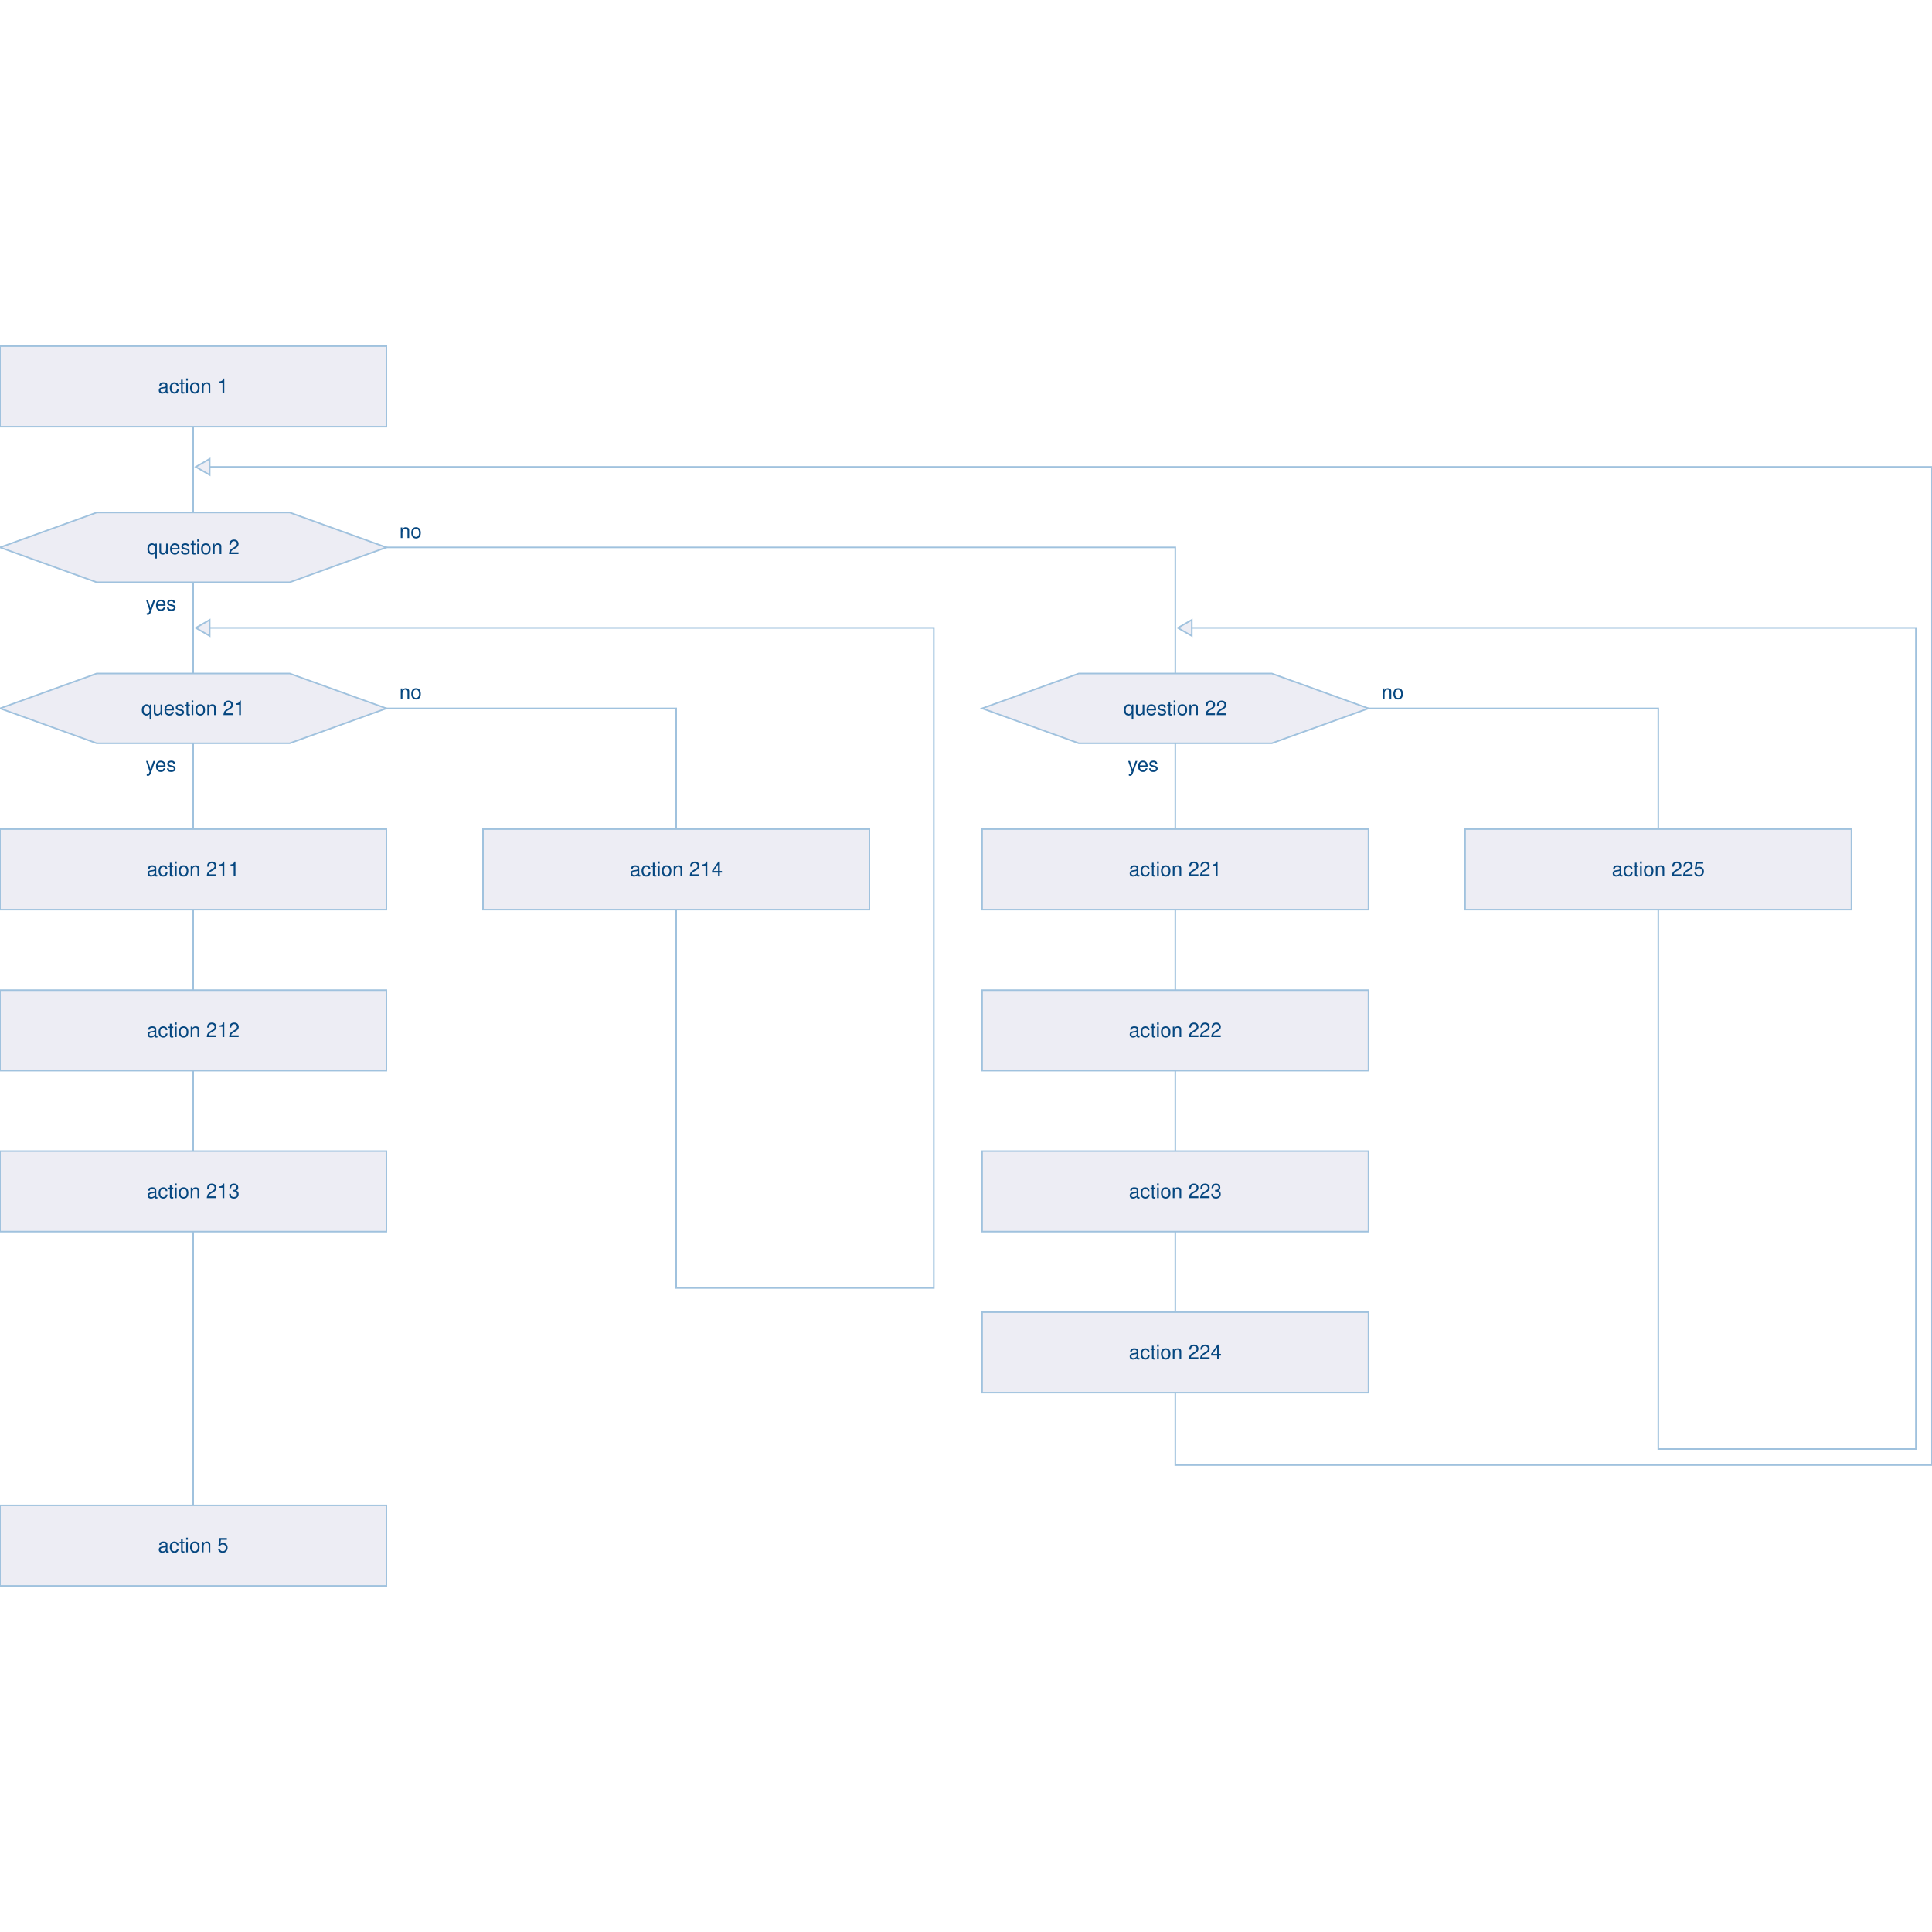
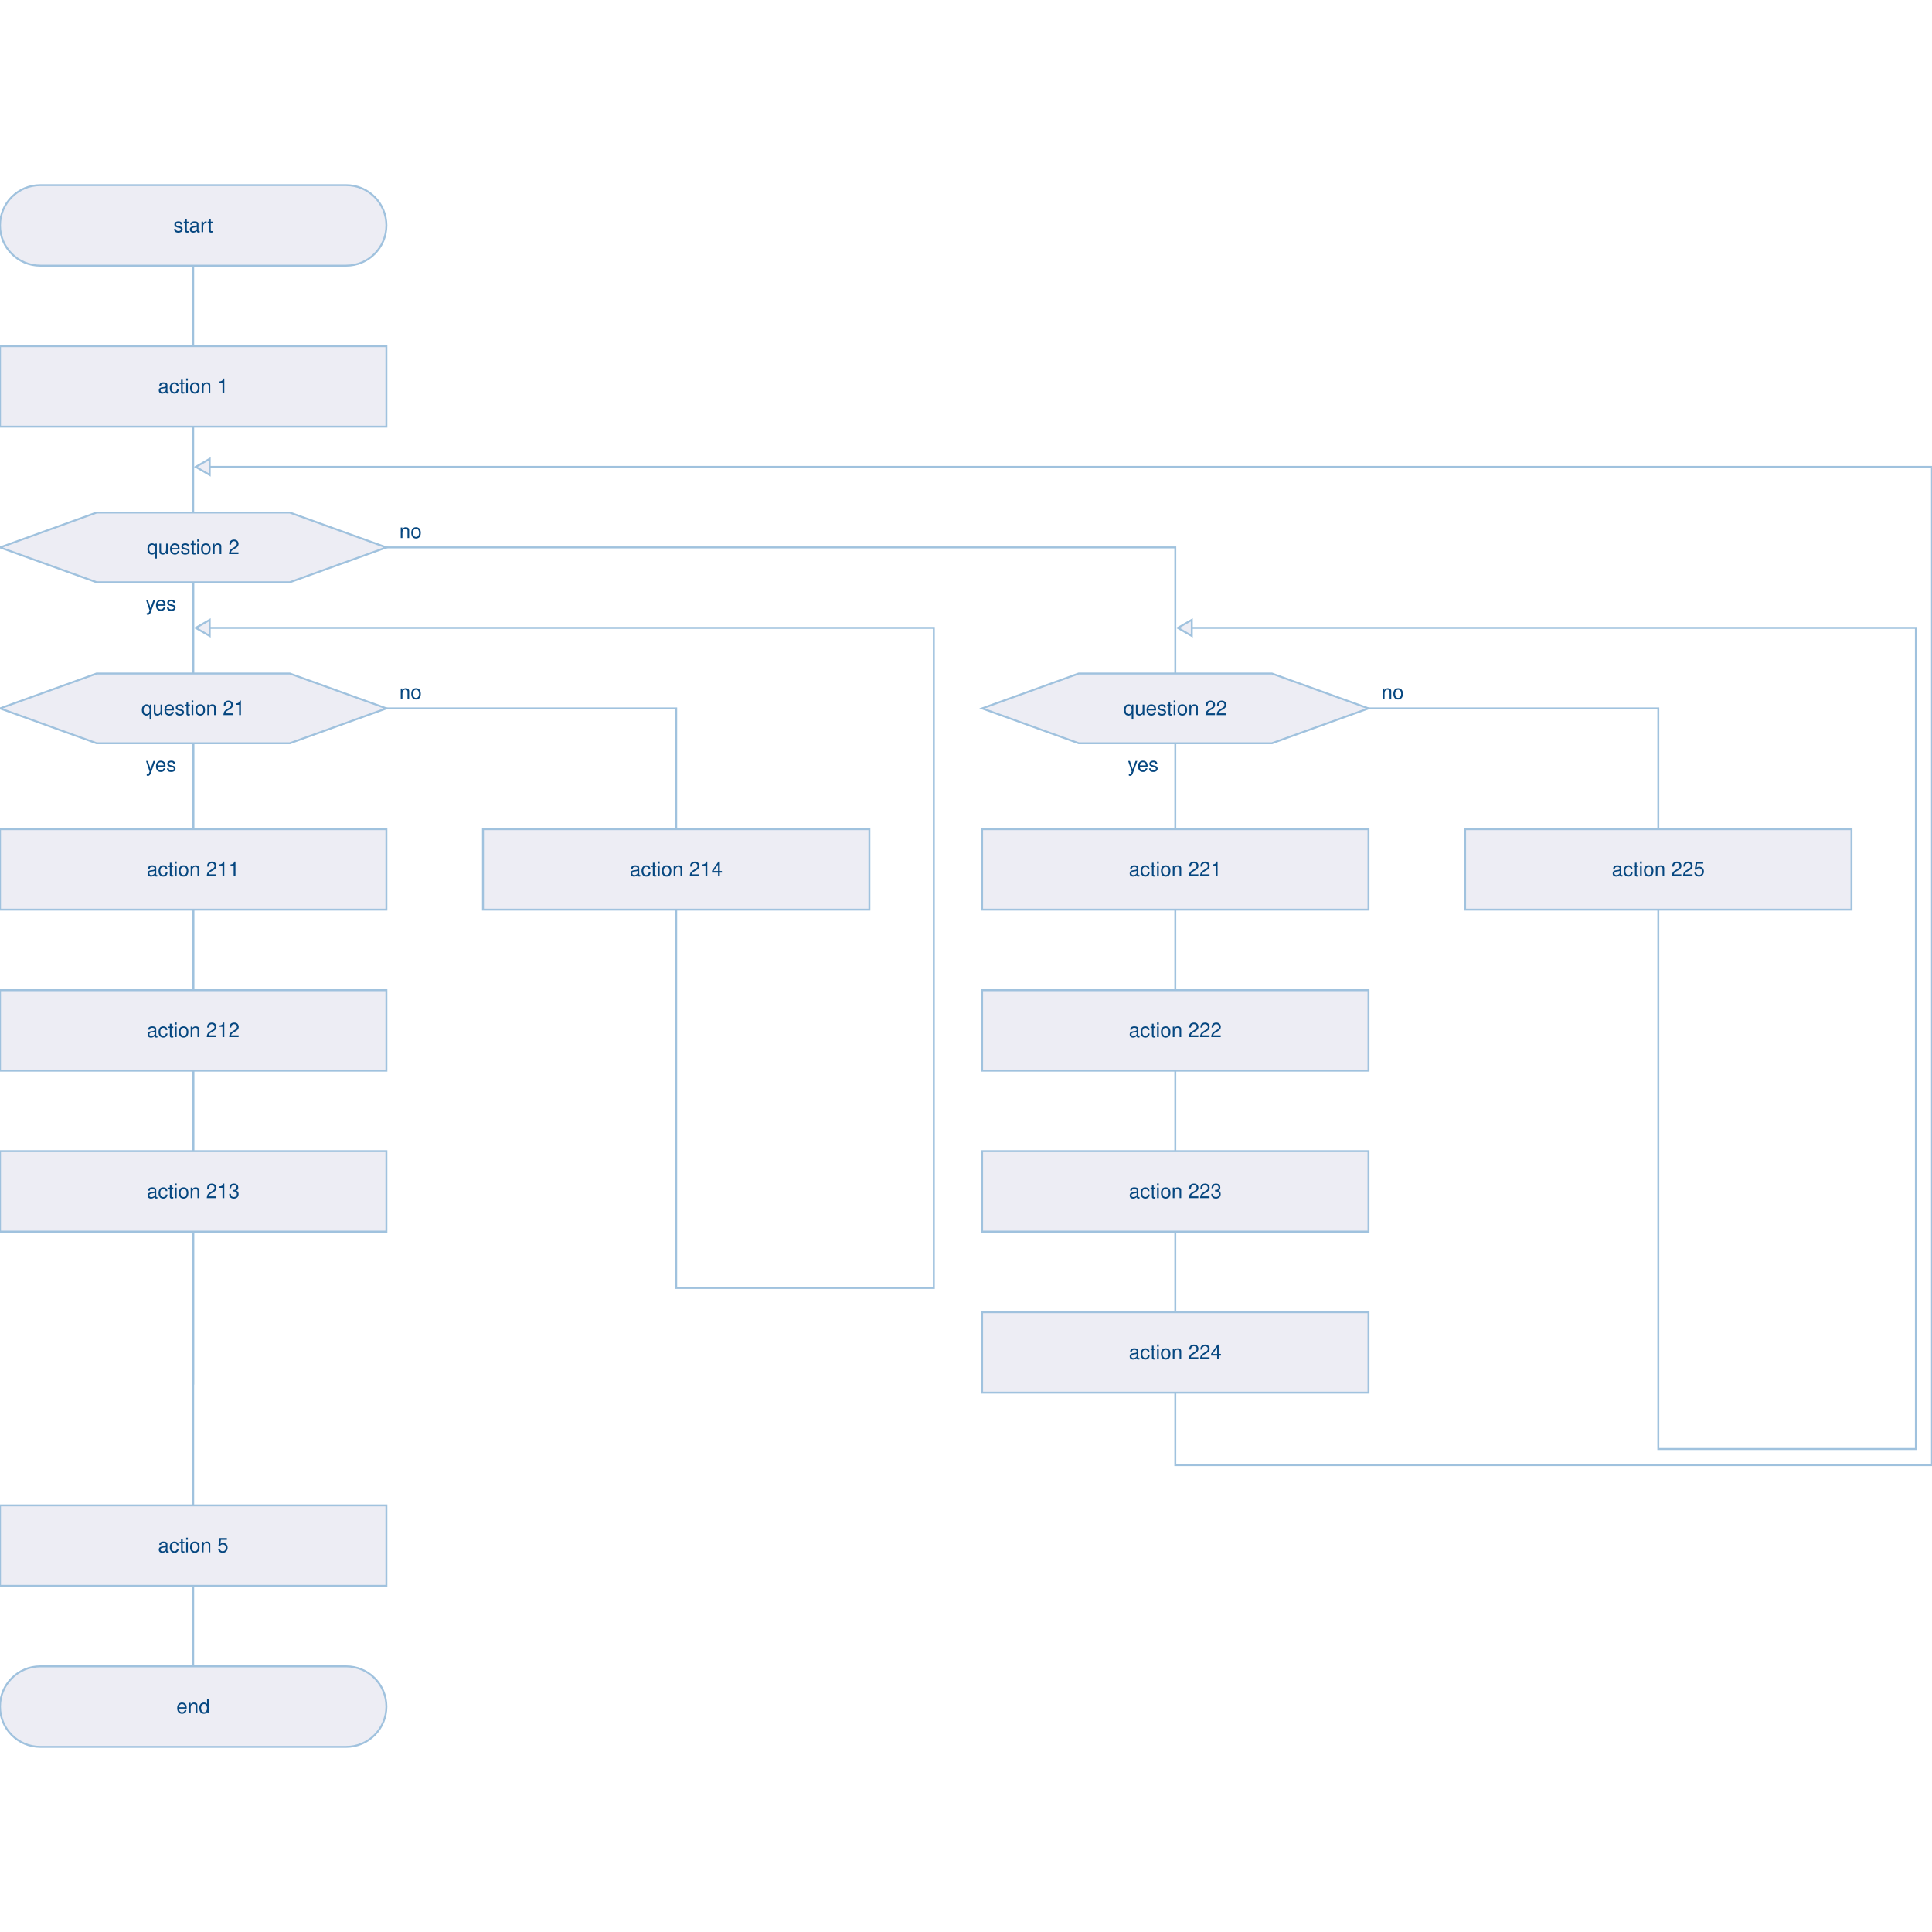
- <svg xmlns="http://www.w3.org/2000/svg" font-size="1" viewBox="0.0 0.0 2000.0 2000.0" stroke="rgb(0,0,0)" width="2000" stroke-opacity="1" height="2000" version="1.1">
+ <svg xmlns="http://www.w3.org/2000/svg" font-size="1" viewBox="0.0 0.0 500.0 500.0" stroke="rgb(0,0,0)" width="500" stroke-opacity="1" height="500" version="1.1">
  <defs />
-   <g stroke-linejoin="miter" fill-opacity="1.0" fill="rgb(237,237,244)" stroke="rgb(160,194,222)" stroke-linecap="butt" stroke-miterlimit="10.0" stroke-opacity="1.0" stroke-width="1.602">
-     <path d="M 217.078,641.667 l -14.434,8.333 l 14.434,8.333 Z" />
+   <g stroke-linejoin="miter" fill-opacity="1.0" fill="rgb(237,237,244)" stroke="rgb(160,194,222)" stroke-linecap="butt" stroke-miterlimit="10.0" stroke-opacity="1.0" stroke-width="0.5">
+     <path d="M 54.27,160.417 l -3.608,2.083 l 3.608,2.083 Z" />
  </g>
-   <g stroke-linejoin="miter" fill-opacity="0.0" fill="rgb(0,0,0)" stroke="rgb(160,194,222)" stroke-linecap="butt" stroke-miterlimit="10.0" stroke-opacity="1.0" stroke-width="1.602">
-     <path d="M 700,900 v 433.333 h 266.667 v -683.333 h -750.233 " />
+   <g stroke-linejoin="miter" fill-opacity="0.0" fill="rgb(0,0,0)" stroke="rgb(160,194,222)" stroke-linecap="butt" stroke-miterlimit="10.0" stroke-opacity="1.0" stroke-width="0.5">
+     <path d="M 175,225 v 108.333 h 66.667 v -170.833 h -187.558 " />
  </g>
-   <g stroke-linejoin="miter" fill-opacity="1.0" fill="rgb(237,237,244)" stroke="rgb(160,194,222)" stroke-linecap="butt" stroke-miterlimit="10.0" stroke-opacity="1.0" stroke-width="1.602">
-     <path d="M 1233.745,641.667 l -14.434,8.333 l 14.434,8.333 Z" />
+   <g stroke-linejoin="miter" fill-opacity="1.0" fill="rgb(237,237,244)" stroke="rgb(160,194,222)" stroke-linecap="butt" stroke-miterlimit="10.0" stroke-opacity="1.0" stroke-width="0.5">
+     <path d="M 308.436,160.417 l -3.608,2.083 l 3.608,2.083 Z" />
  </g>
-   <g stroke-linejoin="miter" fill-opacity="0.0" fill="rgb(0,0,0)" stroke="rgb(160,194,222)" stroke-linecap="butt" stroke-miterlimit="10.0" stroke-opacity="1.0" stroke-width="1.602">
-     <path d="M 1716.667,900 v 600 h 266.667 v -850 h -750.233 " />
+   <g stroke-linejoin="miter" fill-opacity="0.0" fill="rgb(0,0,0)" stroke="rgb(160,194,222)" stroke-linecap="butt" stroke-miterlimit="10.0" stroke-opacity="1.0" stroke-width="0.5">
+     <path d="M 429.167,225 v 150 h 66.667 v -212.5 h -187.558 " />
  </g>
-   <g stroke-linejoin="miter" fill-opacity="1.0" fill="rgb(237,237,244)" stroke="rgb(160,194,222)" stroke-linecap="butt" stroke-miterlimit="10.0" stroke-opacity="1.0" stroke-width="1.602">
-     <path d="M 217.078,475 l -14.434,8.333 l 14.434,8.333 Z" />
+   <g stroke-linejoin="miter" fill-opacity="1.0" fill="rgb(237,237,244)" stroke="rgb(160,194,222)" stroke-linecap="butt" stroke-miterlimit="10.0" stroke-opacity="1.0" stroke-width="0.5">
+     <path d="M 54.27,118.75 l -3.608,2.083 l 3.608,2.083 Z" />
  </g>
-   <g stroke-linejoin="miter" fill-opacity="0.0" fill="rgb(0,0,0)" stroke="rgb(160,194,222)" stroke-linecap="butt" stroke-miterlimit="10.0" stroke-opacity="1.0" stroke-width="1.602">
-     <path d="M 1216.667,1416.667 v 100 h 783.333 v -1033.333 h -1783.566 " />
+   <g stroke-linejoin="miter" fill-opacity="0.0" fill="rgb(0,0,0)" stroke="rgb(160,194,222)" stroke-linecap="butt" stroke-miterlimit="10.0" stroke-opacity="1.0" stroke-width="0.5">
+     <path d="M 304.167,354.167 v 25 h 195.833 v -258.333 h -445.892 " />
  </g>
-   <g stroke-linejoin="miter" fill-opacity="0.0" fill="rgb(0,0,0)" stroke="rgb(160,194,222)" stroke-linecap="butt" stroke-miterlimit="10.0" stroke-opacity="1.0" stroke-width="1.602">
-     <path d="M 200,566.667 v -166.667 " />
+   <g stroke-linejoin="miter" fill-opacity="0.0" fill="rgb(0,0,0)" stroke="rgb(160,194,222)" stroke-linecap="butt" stroke-miterlimit="10.0" stroke-opacity="1.0" stroke-width="0.5">
+     <path d="M 50,100 v -41.667 " />
  </g>
-   <g stroke-linejoin="miter" fill-opacity="0.0" fill="rgb(0,0,0)" stroke="rgb(160,194,222)" stroke-linecap="butt" stroke-miterlimit="10.0" stroke-opacity="1.0" stroke-width="1.602">
-     <path d="M 200,1600 v -1033.333 " />
+   <g stroke-linejoin="miter" fill-opacity="0.0" fill="rgb(0,0,0)" stroke="rgb(160,194,222)" stroke-linecap="butt" stroke-miterlimit="10.0" stroke-opacity="1.0" stroke-width="0.5">
+     <path d="M 50,141.667 v -41.667 " />
  </g>
-   <g stroke-linejoin="miter" fill-opacity="1.0" fill="rgb(237,237,244)" stroke="rgb(160,194,222)" stroke-linecap="butt" stroke-miterlimit="10.0" stroke-opacity="1.0" stroke-width="1.602">
-     <path d="M 400,1641.667 l -0,-83.333 h -400 l -0,83.333 Z" />
+   <g stroke-linejoin="miter" fill-opacity="0.0" fill="rgb(0,0,0)" stroke="rgb(160,194,222)" stroke-linecap="butt" stroke-miterlimit="10.0" stroke-opacity="1.0" stroke-width="0.5">
+     <path d="M 50,400 v -258.333 " />
  </g>
-   <g stroke-linejoin="miter" fill-opacity="1.0" font-size="20.833px" fill="rgb(6,71,128)" stroke="rgb(0,0,0)" font-weight="300" font-family="helvetica" stroke-linecap="butt" stroke-miterlimit="10.0" stroke-opacity="1.0" stroke-width="6.408">
-     <text transform="matrix(1,0,0,1,200,1600)" stroke="none" dominant-baseline="middle" text-anchor="middle">action 5</text>
+   <g stroke-linejoin="miter" fill-opacity="0.0" fill="rgb(0,0,0)" stroke="rgb(160,194,222)" stroke-linecap="butt" stroke-miterlimit="10.0" stroke-opacity="1.0" stroke-width="0.5">
+     <path d="M 50,441.667 v -41.667 " />
  </g>
-   <g stroke-linejoin="miter" fill-opacity="0.0" fill="rgb(0,0,0)" stroke="rgb(160,194,222)" stroke-linecap="butt" stroke-miterlimit="10.0" stroke-opacity="1.0" stroke-width="1.602">
-     <path d="M 1216.667,733.333 v -166.667 h -1016.667 " />
+   <g stroke-linejoin="miter" fill-opacity="1.0" fill="rgb(237,237,244)" stroke="rgb(160,194,222)" stroke-linecap="butt" stroke-miterlimit="10.0" stroke-opacity="1.0" stroke-width="0.5">
+     <path d="M 100,441.667 h 0 c 0,-5.753 -4.664,-10.417 -10.417 -10.417h -79.167 c -5.753,-0 -10.417,4.664 -10.417 10.417h 0 c -0,5.753 4.664,10.417 10.417 10.417h 79.167 c 5.753,0 10.417,-4.664 10.417 -10.417Z" />
  </g>
-   <g stroke-linejoin="miter" fill-opacity="0.0" fill="rgb(0,0,0)" stroke="rgb(160,194,222)" stroke-linecap="butt" stroke-miterlimit="10.0" stroke-opacity="1.0" stroke-width="1.602">
-     <path d="M 200,733.333 v 700 " />
+   <g stroke-linejoin="miter" fill-opacity="1.0" font-size="5.208px" fill="rgb(6,71,128)" stroke="rgb(0,0,0)" font-weight="300" font-family="helvetica" stroke-linecap="butt" stroke-miterlimit="10.0" stroke-opacity="1.0" stroke-width="1.798">
+     <text transform="matrix(1,0,0,1,50,441.6667)" stroke="none" dominant-baseline="middle" text-anchor="middle">end</text>
  </g>
-   <g stroke-linejoin="miter" fill-opacity="0.0" fill="rgb(0,0,0)" stroke="rgb(160,194,222)" stroke-linecap="butt" stroke-miterlimit="10.0" stroke-opacity="1.0" stroke-width="1.602">
-     <path d="M 200,733.333 v -166.667 " />
+   <g stroke-linejoin="miter" fill-opacity="1.0" fill="rgb(237,237,244)" stroke="rgb(160,194,222)" stroke-linecap="butt" stroke-miterlimit="10.0" stroke-opacity="1.0" stroke-width="0.5">
+     <path d="M 100,410.417 l -0,-20.833 h -100 l -0,20.833 Z" />
  </g>
-   <g stroke-linejoin="miter" fill-opacity="0.0" fill="rgb(0,0,0)" stroke="rgb(160,194,222)" stroke-linecap="butt" stroke-miterlimit="10.0" stroke-opacity="1.0" stroke-width="1.602">
-     <path d="M 1716.667,900 v -166.667 h -500 " />
+   <g stroke-linejoin="miter" fill-opacity="1.0" font-size="5.208px" fill="rgb(6,71,128)" stroke="rgb(0,0,0)" font-weight="300" font-family="helvetica" stroke-linecap="butt" stroke-miterlimit="10.0" stroke-opacity="1.0" stroke-width="1.798">
+     <text transform="matrix(1,0,0,1,50,400)" stroke="none" dominant-baseline="middle" text-anchor="middle">action 5</text>
  </g>
-   <g stroke-linejoin="miter" fill-opacity="0.0" fill="rgb(0,0,0)" stroke="rgb(160,194,222)" stroke-linecap="butt" stroke-miterlimit="10.0" stroke-opacity="1.0" stroke-width="1.602">
-     <path d="M 1216.667,900 v 16.667 " />
+   <g stroke-linejoin="miter" fill-opacity="0.0" fill="rgb(0,0,0)" stroke="rgb(160,194,222)" stroke-linecap="butt" stroke-miterlimit="10.0" stroke-opacity="1.0" stroke-width="0.5">
+     <path d="M 304.167,183.333 v -41.667 h -254.167 " />
  </g>
-   <g stroke-linejoin="miter" fill-opacity="0.0" fill="rgb(0,0,0)" stroke="rgb(160,194,222)" stroke-linecap="butt" stroke-miterlimit="10.0" stroke-opacity="1.0" stroke-width="1.602">
-     <path d="M 1216.667,900 v -166.667 " />
+   <g stroke-linejoin="miter" fill-opacity="0.0" fill="rgb(0,0,0)" stroke="rgb(160,194,222)" stroke-linecap="butt" stroke-miterlimit="10.0" stroke-opacity="1.0" stroke-width="0.5">
+     <path d="M 50,183.333 v 175 " />
  </g>
-   <g stroke-linejoin="miter" fill-opacity="1.0" fill="rgb(237,237,244)" stroke="rgb(160,194,222)" stroke-linecap="butt" stroke-miterlimit="10.0" stroke-opacity="1.0" stroke-width="1.602">
-     <path d="M 1916.667,941.667 l -0,-83.333 h -400 l -0,83.333 Z" />
+   <g stroke-linejoin="miter" fill-opacity="0.0" fill="rgb(0,0,0)" stroke="rgb(160,194,222)" stroke-linecap="butt" stroke-miterlimit="10.0" stroke-opacity="1.0" stroke-width="0.5">
+     <path d="M 50,183.333 v -41.667 " />
  </g>
-   <g stroke-linejoin="miter" fill-opacity="1.0" font-size="20.833px" fill="rgb(6,71,128)" stroke="rgb(0,0,0)" font-weight="300" font-family="helvetica" stroke-linecap="butt" stroke-miterlimit="10.0" stroke-opacity="1.0" stroke-width="6.408">
-     <text transform="matrix(1,0,0,1,1716.667,900)" stroke="none" dominant-baseline="middle" text-anchor="middle">action 225</text>
+   <g stroke-linejoin="miter" fill-opacity="0.0" fill="rgb(0,0,0)" stroke="rgb(160,194,222)" stroke-linecap="butt" stroke-miterlimit="10.0" stroke-opacity="1.0" stroke-width="0.5">
+     <path d="M 429.167,225 v -41.667 h -125 " />
  </g>
-   <g stroke-linejoin="miter" fill-opacity="0.0" fill="rgb(0,0,0)" stroke="rgb(160,194,222)" stroke-linecap="butt" stroke-miterlimit="10.0" stroke-opacity="1.0" stroke-width="1.602">
-     <path d="M 1216.667,1066.667 v -166.667 " />
+   <g stroke-linejoin="miter" fill-opacity="0.0" fill="rgb(0,0,0)" stroke="rgb(160,194,222)" stroke-linecap="butt" stroke-miterlimit="10.0" stroke-opacity="1.0" stroke-width="0.5">
+     <path d="M 304.167,225 v 4.167 " />
  </g>
-   <g stroke-linejoin="miter" fill-opacity="0.0" fill="rgb(0,0,0)" stroke="rgb(160,194,222)" stroke-linecap="butt" stroke-miterlimit="10.0" stroke-opacity="1.0" stroke-width="1.602">
-     <path d="M 1216.667,1233.333 v -166.667 " />
+   <g stroke-linejoin="miter" fill-opacity="0.0" fill="rgb(0,0,0)" stroke="rgb(160,194,222)" stroke-linecap="butt" stroke-miterlimit="10.0" stroke-opacity="1.0" stroke-width="0.5">
+     <path d="M 304.167,225 v -41.667 " />
  </g>
-   <g stroke-linejoin="miter" fill-opacity="0.0" fill="rgb(0,0,0)" stroke="rgb(160,194,222)" stroke-linecap="butt" stroke-miterlimit="10.0" stroke-opacity="1.0" stroke-width="1.602">
-     <path d="M 1216.667,1400 v -166.667 " />
+   <g stroke-linejoin="miter" fill-opacity="1.0" fill="rgb(237,237,244)" stroke="rgb(160,194,222)" stroke-linecap="butt" stroke-miterlimit="10.0" stroke-opacity="1.0" stroke-width="0.5">
+     <path d="M 479.167,235.417 l -0,-20.833 h -100 l -0,20.833 Z" />
  </g>
-   <g stroke-linejoin="miter" fill-opacity="1.0" fill="rgb(237,237,244)" stroke="rgb(160,194,222)" stroke-linecap="butt" stroke-miterlimit="10.0" stroke-opacity="1.0" stroke-width="1.602">
-     <path d="M 1416.667,1441.667 l -0,-83.333 h -400 l -0,83.333 Z" />
+   <g stroke-linejoin="miter" fill-opacity="1.0" font-size="5.208px" fill="rgb(6,71,128)" stroke="rgb(0,0,0)" font-weight="300" font-family="helvetica" stroke-linecap="butt" stroke-miterlimit="10.0" stroke-opacity="1.0" stroke-width="1.798">
+     <text transform="matrix(1,0,0,1,429.1667,225)" stroke="none" dominant-baseline="middle" text-anchor="middle">action 225</text>
  </g>
-   <g stroke-linejoin="miter" fill-opacity="1.0" font-size="20.833px" fill="rgb(6,71,128)" stroke="rgb(0,0,0)" font-weight="300" font-family="helvetica" stroke-linecap="butt" stroke-miterlimit="10.0" stroke-opacity="1.0" stroke-width="6.408">
-     <text transform="matrix(1,0,0,1,1216.667,1400)" stroke="none" dominant-baseline="middle" text-anchor="middle">action 224</text>
+   <g stroke-linejoin="miter" fill-opacity="0.0" fill="rgb(0,0,0)" stroke="rgb(160,194,222)" stroke-linecap="butt" stroke-miterlimit="10.0" stroke-opacity="1.0" stroke-width="0.5">
+     <path d="M 304.167,266.667 v -41.667 " />
  </g>
-   <g stroke-linejoin="miter" fill-opacity="1.0" fill="rgb(237,237,244)" stroke="rgb(160,194,222)" stroke-linecap="butt" stroke-miterlimit="10.0" stroke-opacity="1.0" stroke-width="1.602">
-     <path d="M 1416.667,1275 l -0,-83.333 h -400 l -0,83.333 Z" />
+   <g stroke-linejoin="miter" fill-opacity="0.0" fill="rgb(0,0,0)" stroke="rgb(160,194,222)" stroke-linecap="butt" stroke-miterlimit="10.0" stroke-opacity="1.0" stroke-width="0.5">
+     <path d="M 304.167,308.333 v -41.667 " />
  </g>
-   <g stroke-linejoin="miter" fill-opacity="1.0" font-size="20.833px" fill="rgb(6,71,128)" stroke="rgb(0,0,0)" font-weight="300" font-family="helvetica" stroke-linecap="butt" stroke-miterlimit="10.0" stroke-opacity="1.0" stroke-width="6.408">
-     <text transform="matrix(1,0,0,1,1216.667,1233.333)" stroke="none" dominant-baseline="middle" text-anchor="middle">action 223</text>
+   <g stroke-linejoin="miter" fill-opacity="0.0" fill="rgb(0,0,0)" stroke="rgb(160,194,222)" stroke-linecap="butt" stroke-miterlimit="10.0" stroke-opacity="1.0" stroke-width="0.5">
+     <path d="M 304.167,350 v -41.667 " />
  </g>
-   <g stroke-linejoin="miter" fill-opacity="1.0" fill="rgb(237,237,244)" stroke="rgb(160,194,222)" stroke-linecap="butt" stroke-miterlimit="10.0" stroke-opacity="1.0" stroke-width="1.602">
-     <path d="M 1416.667,1108.333 l -0,-83.333 h -400 l -0,83.333 Z" />
+   <g stroke-linejoin="miter" fill-opacity="1.0" fill="rgb(237,237,244)" stroke="rgb(160,194,222)" stroke-linecap="butt" stroke-miterlimit="10.0" stroke-opacity="1.0" stroke-width="0.5">
+     <path d="M 354.167,360.417 l -0,-20.833 h -100 l -0,20.833 Z" />
  </g>
-   <g stroke-linejoin="miter" fill-opacity="1.0" font-size="20.833px" fill="rgb(6,71,128)" stroke="rgb(0,0,0)" font-weight="300" font-family="helvetica" stroke-linecap="butt" stroke-miterlimit="10.0" stroke-opacity="1.0" stroke-width="6.408">
-     <text transform="matrix(1,0,0,1,1216.667,1066.667)" stroke="none" dominant-baseline="middle" text-anchor="middle">action 222</text>
+   <g stroke-linejoin="miter" fill-opacity="1.0" font-size="5.208px" fill="rgb(6,71,128)" stroke="rgb(0,0,0)" font-weight="300" font-family="helvetica" stroke-linecap="butt" stroke-miterlimit="10.0" stroke-opacity="1.0" stroke-width="1.798">
+     <text transform="matrix(1,0,0,1,304.1667,350)" stroke="none" dominant-baseline="middle" text-anchor="middle">action 224</text>
  </g>
-   <g stroke-linejoin="miter" fill-opacity="1.0" fill="rgb(237,237,244)" stroke="rgb(160,194,222)" stroke-linecap="butt" stroke-miterlimit="10.0" stroke-opacity="1.0" stroke-width="1.602">
-     <path d="M 1416.667,941.667 l -0,-83.333 h -400 l -0,83.333 Z" />
+   <g stroke-linejoin="miter" fill-opacity="1.0" fill="rgb(237,237,244)" stroke="rgb(160,194,222)" stroke-linecap="butt" stroke-miterlimit="10.0" stroke-opacity="1.0" stroke-width="0.5">
+     <path d="M 354.167,318.75 l -0,-20.833 h -100 l -0,20.833 Z" />
  </g>
-   <g stroke-linejoin="miter" fill-opacity="1.0" font-size="20.833px" fill="rgb(6,71,128)" stroke="rgb(0,0,0)" font-weight="300" font-family="helvetica" stroke-linecap="butt" stroke-miterlimit="10.0" stroke-opacity="1.0" stroke-width="6.408">
-     <text transform="matrix(1,0,0,1,1216.667,900)" stroke="none" dominant-baseline="middle" text-anchor="middle">action 221</text>
+   <g stroke-linejoin="miter" fill-opacity="1.0" font-size="5.208px" fill="rgb(6,71,128)" stroke="rgb(0,0,0)" font-weight="300" font-family="helvetica" stroke-linecap="butt" stroke-miterlimit="10.0" stroke-opacity="1.0" stroke-width="1.798">
+     <text transform="matrix(1,0,0,1,304.1667,308.3333)" stroke="none" dominant-baseline="middle" text-anchor="middle">action 223</text>
  </g>
-   <g stroke-linejoin="miter" fill-opacity="1.0" font-size="20.833px" fill="rgb(6,71,128)" stroke="rgb(0,0,0)" font-weight="300" font-family="helvetica" stroke-linecap="butt" stroke-miterlimit="10.0" stroke-opacity="1.0" stroke-width="6.408">
-     <text transform="matrix(1,0,0,1,1441.667,716.6667)" stroke="none" dominant-baseline="middle" text-anchor="middle">no</text>
+   <g stroke-linejoin="miter" fill-opacity="1.0" fill="rgb(237,237,244)" stroke="rgb(160,194,222)" stroke-linecap="butt" stroke-miterlimit="10.0" stroke-opacity="1.0" stroke-width="0.5">
+     <path d="M 354.167,277.083 l -0,-20.833 h -100 l -0,20.833 Z" />
  </g>
-   <g stroke-linejoin="miter" fill-opacity="1.0" font-size="20.833px" fill="rgb(6,71,128)" stroke="rgb(0,0,0)" font-weight="300" font-family="helvetica" stroke-linecap="butt" stroke-miterlimit="10.0" stroke-opacity="1.0" stroke-width="6.408">
-     <text transform="matrix(1,0,0,1,1183.333,791.6667)" stroke="none" dominant-baseline="middle" text-anchor="middle">yes</text>
+   <g stroke-linejoin="miter" fill-opacity="1.0" font-size="5.208px" fill="rgb(6,71,128)" stroke="rgb(0,0,0)" font-weight="300" font-family="helvetica" stroke-linecap="butt" stroke-miterlimit="10.0" stroke-opacity="1.0" stroke-width="1.798">
+     <text transform="matrix(1,0,0,1,304.1667,266.6667)" stroke="none" dominant-baseline="middle" text-anchor="middle">action 222</text>
  </g>
-   <g stroke-linejoin="miter" fill-opacity="1.0" fill="rgb(237,237,244)" stroke="rgb(160,194,222)" stroke-linecap="butt" stroke-miterlimit="10.0" stroke-opacity="1.0" stroke-width="1.602">
-     <path d="M 1316.667,769.418 l 100,-36.084 l -100,-36.084 l -200,-0 l -100,36.084 l 100,36.084 Z" />
+   <g stroke-linejoin="miter" fill-opacity="1.0" fill="rgb(237,237,244)" stroke="rgb(160,194,222)" stroke-linecap="butt" stroke-miterlimit="10.0" stroke-opacity="1.0" stroke-width="0.5">
+     <path d="M 354.167,235.417 l -0,-20.833 h -100 l -0,20.833 Z" />
  </g>
-   <g stroke-linejoin="miter" fill-opacity="1.0" font-size="20.833px" fill="rgb(6,71,128)" stroke="rgb(0,0,0)" font-weight="300" font-family="helvetica" stroke-linecap="butt" stroke-miterlimit="10.0" stroke-opacity="1.0" stroke-width="6.408">
-     <text transform="matrix(1,0,0,1,1216.667,733.3333)" stroke="none" dominant-baseline="middle" text-anchor="middle">question 22</text>
+   <g stroke-linejoin="miter" fill-opacity="1.0" font-size="5.208px" fill="rgb(6,71,128)" stroke="rgb(0,0,0)" font-weight="300" font-family="helvetica" stroke-linecap="butt" stroke-miterlimit="10.0" stroke-opacity="1.0" stroke-width="1.798">
+     <text transform="matrix(1,0,0,1,304.1667,225)" stroke="none" dominant-baseline="middle" text-anchor="middle">action 221</text>
  </g>
-   <g stroke-linejoin="miter" fill-opacity="0.0" fill="rgb(0,0,0)" stroke="rgb(160,194,222)" stroke-linecap="butt" stroke-miterlimit="10.0" stroke-opacity="1.0" stroke-width="1.602">
-     <path d="M 700,900 v -166.667 h -500 " />
+   <g stroke-linejoin="miter" fill-opacity="1.0" font-size="5.208px" fill="rgb(6,71,128)" stroke="rgb(0,0,0)" font-weight="300" font-family="helvetica" stroke-linecap="butt" stroke-miterlimit="10.0" stroke-opacity="1.0" stroke-width="1.798">
+     <text transform="matrix(1,0,0,1,360.4167,179.1667)" stroke="none" dominant-baseline="middle" text-anchor="middle">no</text>
  </g>
-   <g stroke-linejoin="miter" fill-opacity="0.0" fill="rgb(0,0,0)" stroke="rgb(160,194,222)" stroke-linecap="butt" stroke-miterlimit="10.0" stroke-opacity="1.0" stroke-width="1.602">
-     <path d="M 200,900 v 16.667 " />
+   <g stroke-linejoin="miter" fill-opacity="1.0" font-size="5.208px" fill="rgb(6,71,128)" stroke="rgb(0,0,0)" font-weight="300" font-family="helvetica" stroke-linecap="butt" stroke-miterlimit="10.0" stroke-opacity="1.0" stroke-width="1.798">
+     <text transform="matrix(1,0,0,1,295.8333,197.9167)" stroke="none" dominant-baseline="middle" text-anchor="middle">yes</text>
  </g>
-   <g stroke-linejoin="miter" fill-opacity="0.0" fill="rgb(0,0,0)" stroke="rgb(160,194,222)" stroke-linecap="butt" stroke-miterlimit="10.0" stroke-opacity="1.0" stroke-width="1.602">
-     <path d="M 200,900 v -166.667 " />
+   <g stroke-linejoin="miter" fill-opacity="1.0" fill="rgb(237,237,244)" stroke="rgb(160,194,222)" stroke-linecap="butt" stroke-miterlimit="10.0" stroke-opacity="1.0" stroke-width="0.5">
+     <path d="M 329.167,192.354 l 25,-9.021 l -25,-9.021 l -50,-0 l -25,9.021 l 25,9.021 Z" />
  </g>
-   <g stroke-linejoin="miter" fill-opacity="1.0" fill="rgb(237,237,244)" stroke="rgb(160,194,222)" stroke-linecap="butt" stroke-miterlimit="10.0" stroke-opacity="1.0" stroke-width="1.602">
-     <path d="M 900,941.667 l -0,-83.333 h -400 l -0,83.333 Z" />
+   <g stroke-linejoin="miter" fill-opacity="1.0" font-size="5.208px" fill="rgb(6,71,128)" stroke="rgb(0,0,0)" font-weight="300" font-family="helvetica" stroke-linecap="butt" stroke-miterlimit="10.0" stroke-opacity="1.0" stroke-width="1.798">
+     <text transform="matrix(1,0,0,1,304.1667,183.3333)" stroke="none" dominant-baseline="middle" text-anchor="middle">question 22</text>
  </g>
-   <g stroke-linejoin="miter" fill-opacity="1.0" font-size="20.833px" fill="rgb(6,71,128)" stroke="rgb(0,0,0)" font-weight="300" font-family="helvetica" stroke-linecap="butt" stroke-miterlimit="10.0" stroke-opacity="1.0" stroke-width="6.408">
-     <text transform="matrix(1,0,0,1,700,900)" stroke="none" dominant-baseline="middle" text-anchor="middle">action 214</text>
+   <g stroke-linejoin="miter" fill-opacity="0.0" fill="rgb(0,0,0)" stroke="rgb(160,194,222)" stroke-linecap="butt" stroke-miterlimit="10.0" stroke-opacity="1.0" stroke-width="0.5">
+     <path d="M 175,225 v -41.667 h -125 " />
  </g>
-   <g stroke-linejoin="miter" fill-opacity="0.0" fill="rgb(0,0,0)" stroke="rgb(160,194,222)" stroke-linecap="butt" stroke-miterlimit="10.0" stroke-opacity="1.0" stroke-width="1.602">
-     <path d="M 200,1066.667 v -166.667 " />
+   <g stroke-linejoin="miter" fill-opacity="0.0" fill="rgb(0,0,0)" stroke="rgb(160,194,222)" stroke-linecap="butt" stroke-miterlimit="10.0" stroke-opacity="1.0" stroke-width="0.5">
+     <path d="M 50,225 v 4.167 " />
  </g>
-   <g stroke-linejoin="miter" fill-opacity="0.0" fill="rgb(0,0,0)" stroke="rgb(160,194,222)" stroke-linecap="butt" stroke-miterlimit="10.0" stroke-opacity="1.0" stroke-width="1.602">
-     <path d="M 200,1233.333 v -166.667 " />
+   <g stroke-linejoin="miter" fill-opacity="0.0" fill="rgb(0,0,0)" stroke="rgb(160,194,222)" stroke-linecap="butt" stroke-miterlimit="10.0" stroke-opacity="1.0" stroke-width="0.5">
+     <path d="M 50,225 v -41.667 " />
  </g>
-   <g stroke-linejoin="miter" fill-opacity="1.0" fill="rgb(237,237,244)" stroke="rgb(160,194,222)" stroke-linecap="butt" stroke-miterlimit="10.0" stroke-opacity="1.0" stroke-width="1.602">
-     <path d="M 400,1275 l -0,-83.333 h -400 l -0,83.333 Z" />
+   <g stroke-linejoin="miter" fill-opacity="1.0" fill="rgb(237,237,244)" stroke="rgb(160,194,222)" stroke-linecap="butt" stroke-miterlimit="10.0" stroke-opacity="1.0" stroke-width="0.5">
+     <path d="M 225,235.417 l -0,-20.833 h -100 l -0,20.833 Z" />
  </g>
-   <g stroke-linejoin="miter" fill-opacity="1.0" font-size="20.833px" fill="rgb(6,71,128)" stroke="rgb(0,0,0)" font-weight="300" font-family="helvetica" stroke-linecap="butt" stroke-miterlimit="10.0" stroke-opacity="1.0" stroke-width="6.408">
-     <text transform="matrix(1,0,0,1,200,1233.333)" stroke="none" dominant-baseline="middle" text-anchor="middle">action 213</text>
+   <g stroke-linejoin="miter" fill-opacity="1.0" font-size="5.208px" fill="rgb(6,71,128)" stroke="rgb(0,0,0)" font-weight="300" font-family="helvetica" stroke-linecap="butt" stroke-miterlimit="10.0" stroke-opacity="1.0" stroke-width="1.798">
+     <text transform="matrix(1,0,0,1,175,225)" stroke="none" dominant-baseline="middle" text-anchor="middle">action 214</text>
  </g>
-   <g stroke-linejoin="miter" fill-opacity="1.0" fill="rgb(237,237,244)" stroke="rgb(160,194,222)" stroke-linecap="butt" stroke-miterlimit="10.0" stroke-opacity="1.0" stroke-width="1.602">
-     <path d="M 400,1108.333 l -0,-83.333 h -400 l -0,83.333 Z" />
+   <g stroke-linejoin="miter" fill-opacity="0.0" fill="rgb(0,0,0)" stroke="rgb(160,194,222)" stroke-linecap="butt" stroke-miterlimit="10.0" stroke-opacity="1.0" stroke-width="0.5">
+     <path d="M 50,266.667 v -41.667 " />
  </g>
-   <g stroke-linejoin="miter" fill-opacity="1.0" font-size="20.833px" fill="rgb(6,71,128)" stroke="rgb(0,0,0)" font-weight="300" font-family="helvetica" stroke-linecap="butt" stroke-miterlimit="10.0" stroke-opacity="1.0" stroke-width="6.408">
-     <text transform="matrix(1,0,0,1,200,1066.667)" stroke="none" dominant-baseline="middle" text-anchor="middle">action 212</text>
+   <g stroke-linejoin="miter" fill-opacity="0.0" fill="rgb(0,0,0)" stroke="rgb(160,194,222)" stroke-linecap="butt" stroke-miterlimit="10.0" stroke-opacity="1.0" stroke-width="0.5">
+     <path d="M 50,308.333 v -41.667 " />
  </g>
-   <g stroke-linejoin="miter" fill-opacity="1.0" fill="rgb(237,237,244)" stroke="rgb(160,194,222)" stroke-linecap="butt" stroke-miterlimit="10.0" stroke-opacity="1.0" stroke-width="1.602">
-     <path d="M 400,941.667 l -0,-83.333 h -400 l -0,83.333 Z" />
+   <g stroke-linejoin="miter" fill-opacity="1.0" fill="rgb(237,237,244)" stroke="rgb(160,194,222)" stroke-linecap="butt" stroke-miterlimit="10.0" stroke-opacity="1.0" stroke-width="0.5">
+     <path d="M 100,318.75 l -0,-20.833 h -100 l -0,20.833 Z" />
  </g>
-   <g stroke-linejoin="miter" fill-opacity="1.0" font-size="20.833px" fill="rgb(6,71,128)" stroke="rgb(0,0,0)" font-weight="300" font-family="helvetica" stroke-linecap="butt" stroke-miterlimit="10.0" stroke-opacity="1.0" stroke-width="6.408">
-     <text transform="matrix(1,0,0,1,200,900)" stroke="none" dominant-baseline="middle" text-anchor="middle">action 211</text>
+   <g stroke-linejoin="miter" fill-opacity="1.0" font-size="5.208px" fill="rgb(6,71,128)" stroke="rgb(0,0,0)" font-weight="300" font-family="helvetica" stroke-linecap="butt" stroke-miterlimit="10.0" stroke-opacity="1.0" stroke-width="1.798">
+     <text transform="matrix(1,0,0,1,50,308.3333)" stroke="none" dominant-baseline="middle" text-anchor="middle">action 213</text>
  </g>
-   <g stroke-linejoin="miter" fill-opacity="1.0" font-size="20.833px" fill="rgb(6,71,128)" stroke="rgb(0,0,0)" font-weight="300" font-family="helvetica" stroke-linecap="butt" stroke-miterlimit="10.0" stroke-opacity="1.0" stroke-width="6.408">
-     <text transform="matrix(1,0,0,1,425,716.6667)" stroke="none" dominant-baseline="middle" text-anchor="middle">no</text>
+   <g stroke-linejoin="miter" fill-opacity="1.0" fill="rgb(237,237,244)" stroke="rgb(160,194,222)" stroke-linecap="butt" stroke-miterlimit="10.0" stroke-opacity="1.0" stroke-width="0.5">
+     <path d="M 100,277.083 l -0,-20.833 h -100 l -0,20.833 Z" />
  </g>
-   <g stroke-linejoin="miter" fill-opacity="1.0" font-size="20.833px" fill="rgb(6,71,128)" stroke="rgb(0,0,0)" font-weight="300" font-family="helvetica" stroke-linecap="butt" stroke-miterlimit="10.0" stroke-opacity="1.0" stroke-width="6.408">
-     <text transform="matrix(1,0,0,1,166.6667,791.6667)" stroke="none" dominant-baseline="middle" text-anchor="middle">yes</text>
+   <g stroke-linejoin="miter" fill-opacity="1.0" font-size="5.208px" fill="rgb(6,71,128)" stroke="rgb(0,0,0)" font-weight="300" font-family="helvetica" stroke-linecap="butt" stroke-miterlimit="10.0" stroke-opacity="1.0" stroke-width="1.798">
+     <text transform="matrix(1,0,0,1,50,266.6667)" stroke="none" dominant-baseline="middle" text-anchor="middle">action 212</text>
  </g>
-   <g stroke-linejoin="miter" fill-opacity="1.0" fill="rgb(237,237,244)" stroke="rgb(160,194,222)" stroke-linecap="butt" stroke-miterlimit="10.0" stroke-opacity="1.0" stroke-width="1.602">
-     <path d="M 300,769.418 l 100,-36.084 l -100,-36.084 l -200,-0 l -100,36.084 l 100,36.084 Z" />
+   <g stroke-linejoin="miter" fill-opacity="1.0" fill="rgb(237,237,244)" stroke="rgb(160,194,222)" stroke-linecap="butt" stroke-miterlimit="10.0" stroke-opacity="1.0" stroke-width="0.5">
+     <path d="M 100,235.417 l -0,-20.833 h -100 l -0,20.833 Z" />
  </g>
-   <g stroke-linejoin="miter" fill-opacity="1.0" font-size="20.833px" fill="rgb(6,71,128)" stroke="rgb(0,0,0)" font-weight="300" font-family="helvetica" stroke-linecap="butt" stroke-miterlimit="10.0" stroke-opacity="1.0" stroke-width="6.408">
-     <text transform="matrix(1,0,0,1,200,733.3333)" stroke="none" dominant-baseline="middle" text-anchor="middle">question 21</text>
+   <g stroke-linejoin="miter" fill-opacity="1.0" font-size="5.208px" fill="rgb(6,71,128)" stroke="rgb(0,0,0)" font-weight="300" font-family="helvetica" stroke-linecap="butt" stroke-miterlimit="10.0" stroke-opacity="1.0" stroke-width="1.798">
+     <text transform="matrix(1,0,0,1,50,225)" stroke="none" dominant-baseline="middle" text-anchor="middle">action 211</text>
  </g>
-   <g stroke-linejoin="miter" fill-opacity="1.0" font-size="20.833px" fill="rgb(6,71,128)" stroke="rgb(0,0,0)" font-weight="300" font-family="helvetica" stroke-linecap="butt" stroke-miterlimit="10.0" stroke-opacity="1.0" stroke-width="6.408">
-     <text transform="matrix(1,0,0,1,425,550)" stroke="none" dominant-baseline="middle" text-anchor="middle">no</text>
+   <g stroke-linejoin="miter" fill-opacity="1.0" font-size="5.208px" fill="rgb(6,71,128)" stroke="rgb(0,0,0)" font-weight="300" font-family="helvetica" stroke-linecap="butt" stroke-miterlimit="10.0" stroke-opacity="1.0" stroke-width="1.798">
+     <text transform="matrix(1,0,0,1,106.25,179.1667)" stroke="none" dominant-baseline="middle" text-anchor="middle">no</text>
  </g>
-   <g stroke-linejoin="miter" fill-opacity="1.0" font-size="20.833px" fill="rgb(6,71,128)" stroke="rgb(0,0,0)" font-weight="300" font-family="helvetica" stroke-linecap="butt" stroke-miterlimit="10.0" stroke-opacity="1.0" stroke-width="6.408">
-     <text transform="matrix(1,0,0,1,166.6667,625)" stroke="none" dominant-baseline="middle" text-anchor="middle">yes</text>
+   <g stroke-linejoin="miter" fill-opacity="1.0" font-size="5.208px" fill="rgb(6,71,128)" stroke="rgb(0,0,0)" font-weight="300" font-family="helvetica" stroke-linecap="butt" stroke-miterlimit="10.0" stroke-opacity="1.0" stroke-width="1.798">
+     <text transform="matrix(1,0,0,1,41.6667,197.9167)" stroke="none" dominant-baseline="middle" text-anchor="middle">yes</text>
  </g>
-   <g stroke-linejoin="miter" fill-opacity="1.0" fill="rgb(237,237,244)" stroke="rgb(160,194,222)" stroke-linecap="butt" stroke-miterlimit="10.0" stroke-opacity="1.0" stroke-width="1.602">
-     <path d="M 300,602.751 l 100,-36.084 l -100,-36.084 l -200,-0 l -100,36.084 l 100,36.084 Z" />
+   <g stroke-linejoin="miter" fill-opacity="1.0" fill="rgb(237,237,244)" stroke="rgb(160,194,222)" stroke-linecap="butt" stroke-miterlimit="10.0" stroke-opacity="1.0" stroke-width="0.5">
+     <path d="M 75,192.354 l 25,-9.021 l -25,-9.021 l -50,-0 l -25,9.021 l 25,9.021 Z" />
  </g>
-   <g stroke-linejoin="miter" fill-opacity="1.0" font-size="20.833px" fill="rgb(6,71,128)" stroke="rgb(0,0,0)" font-weight="300" font-family="helvetica" stroke-linecap="butt" stroke-miterlimit="10.0" stroke-opacity="1.0" stroke-width="6.408">
-     <text transform="matrix(1,0,0,1,200,566.6667)" stroke="none" dominant-baseline="middle" text-anchor="middle">question 2</text>
+   <g stroke-linejoin="miter" fill-opacity="1.0" font-size="5.208px" fill="rgb(6,71,128)" stroke="rgb(0,0,0)" font-weight="300" font-family="helvetica" stroke-linecap="butt" stroke-miterlimit="10.0" stroke-opacity="1.0" stroke-width="1.798">
+     <text transform="matrix(1,0,0,1,50,183.3333)" stroke="none" dominant-baseline="middle" text-anchor="middle">question 21</text>
  </g>
-   <g stroke-linejoin="miter" fill-opacity="1.0" fill="rgb(237,237,244)" stroke="rgb(160,194,222)" stroke-linecap="butt" stroke-miterlimit="10.0" stroke-opacity="1.0" stroke-width="1.602">
-     <path d="M 400,441.667 l -0,-83.333 h -400 l -0,83.333 Z" />
+   <g stroke-linejoin="miter" fill-opacity="1.0" font-size="5.208px" fill="rgb(6,71,128)" stroke="rgb(0,0,0)" font-weight="300" font-family="helvetica" stroke-linecap="butt" stroke-miterlimit="10.0" stroke-opacity="1.0" stroke-width="1.798">
+     <text transform="matrix(1,0,0,1,106.25,137.5)" stroke="none" dominant-baseline="middle" text-anchor="middle">no</text>
  </g>
-   <g stroke-linejoin="miter" fill-opacity="1.0" font-size="20.833px" fill="rgb(6,71,128)" stroke="rgb(0,0,0)" font-weight="300" font-family="helvetica" stroke-linecap="butt" stroke-miterlimit="10.0" stroke-opacity="1.0" stroke-width="6.408">
-     <text transform="matrix(1,0,0,1,200,400)" stroke="none" dominant-baseline="middle" text-anchor="middle">action 1</text>
+   <g stroke-linejoin="miter" fill-opacity="1.0" font-size="5.208px" fill="rgb(6,71,128)" stroke="rgb(0,0,0)" font-weight="300" font-family="helvetica" stroke-linecap="butt" stroke-miterlimit="10.0" stroke-opacity="1.0" stroke-width="1.798">
+     <text transform="matrix(1,0,0,1,41.6667,156.25)" stroke="none" dominant-baseline="middle" text-anchor="middle">yes</text>
+   </g>
+   <g stroke-linejoin="miter" fill-opacity="1.0" fill="rgb(237,237,244)" stroke="rgb(160,194,222)" stroke-linecap="butt" stroke-miterlimit="10.0" stroke-opacity="1.0" stroke-width="0.5">
+     <path d="M 75,150.688 l 25,-9.021 l -25,-9.021 l -50,-0 l -25,9.021 l 25,9.021 Z" />
+   </g>
+   <g stroke-linejoin="miter" fill-opacity="1.0" font-size="5.208px" fill="rgb(6,71,128)" stroke="rgb(0,0,0)" font-weight="300" font-family="helvetica" stroke-linecap="butt" stroke-miterlimit="10.0" stroke-opacity="1.0" stroke-width="1.798">
+     <text transform="matrix(1,0,0,1,50,141.6667)" stroke="none" dominant-baseline="middle" text-anchor="middle">question 2</text>
+   </g>
+   <g stroke-linejoin="miter" fill-opacity="1.0" fill="rgb(237,237,244)" stroke="rgb(160,194,222)" stroke-linecap="butt" stroke-miterlimit="10.0" stroke-opacity="1.0" stroke-width="0.5">
+     <path d="M 100,110.417 l -0,-20.833 h -100 l -0,20.833 Z" />
+   </g>
+   <g stroke-linejoin="miter" fill-opacity="1.0" font-size="5.208px" fill="rgb(6,71,128)" stroke="rgb(0,0,0)" font-weight="300" font-family="helvetica" stroke-linecap="butt" stroke-miterlimit="10.0" stroke-opacity="1.0" stroke-width="1.798">
+     <text transform="matrix(1,0,0,1,50,100)" stroke="none" dominant-baseline="middle" text-anchor="middle">action 1</text>
+   </g>
+   <g stroke-linejoin="miter" fill-opacity="1.0" fill="rgb(237,237,244)" stroke="rgb(160,194,222)" stroke-linecap="butt" stroke-miterlimit="10.0" stroke-opacity="1.0" stroke-width="0.5">
+     <path d="M 100,58.333 h 0 c 0,-5.753 -4.664,-10.417 -10.417 -10.417h -79.167 c -5.753,-0 -10.417,4.664 -10.417 10.417h 0 c -0,5.753 4.664,10.417 10.417 10.417h 79.167 c 5.753,0 10.417,-4.664 10.417 -10.417Z" />
+   </g>
+   <g stroke-linejoin="miter" fill-opacity="1.0" font-size="5.208px" fill="rgb(6,71,128)" stroke="rgb(0,0,0)" font-weight="300" font-family="helvetica" stroke-linecap="butt" stroke-miterlimit="10.0" stroke-opacity="1.0" stroke-width="1.798">
+     <text transform="matrix(1,0,0,1,50,58.3333)" stroke="none" dominant-baseline="middle" text-anchor="middle">start</text>
  </g>
</svg>
